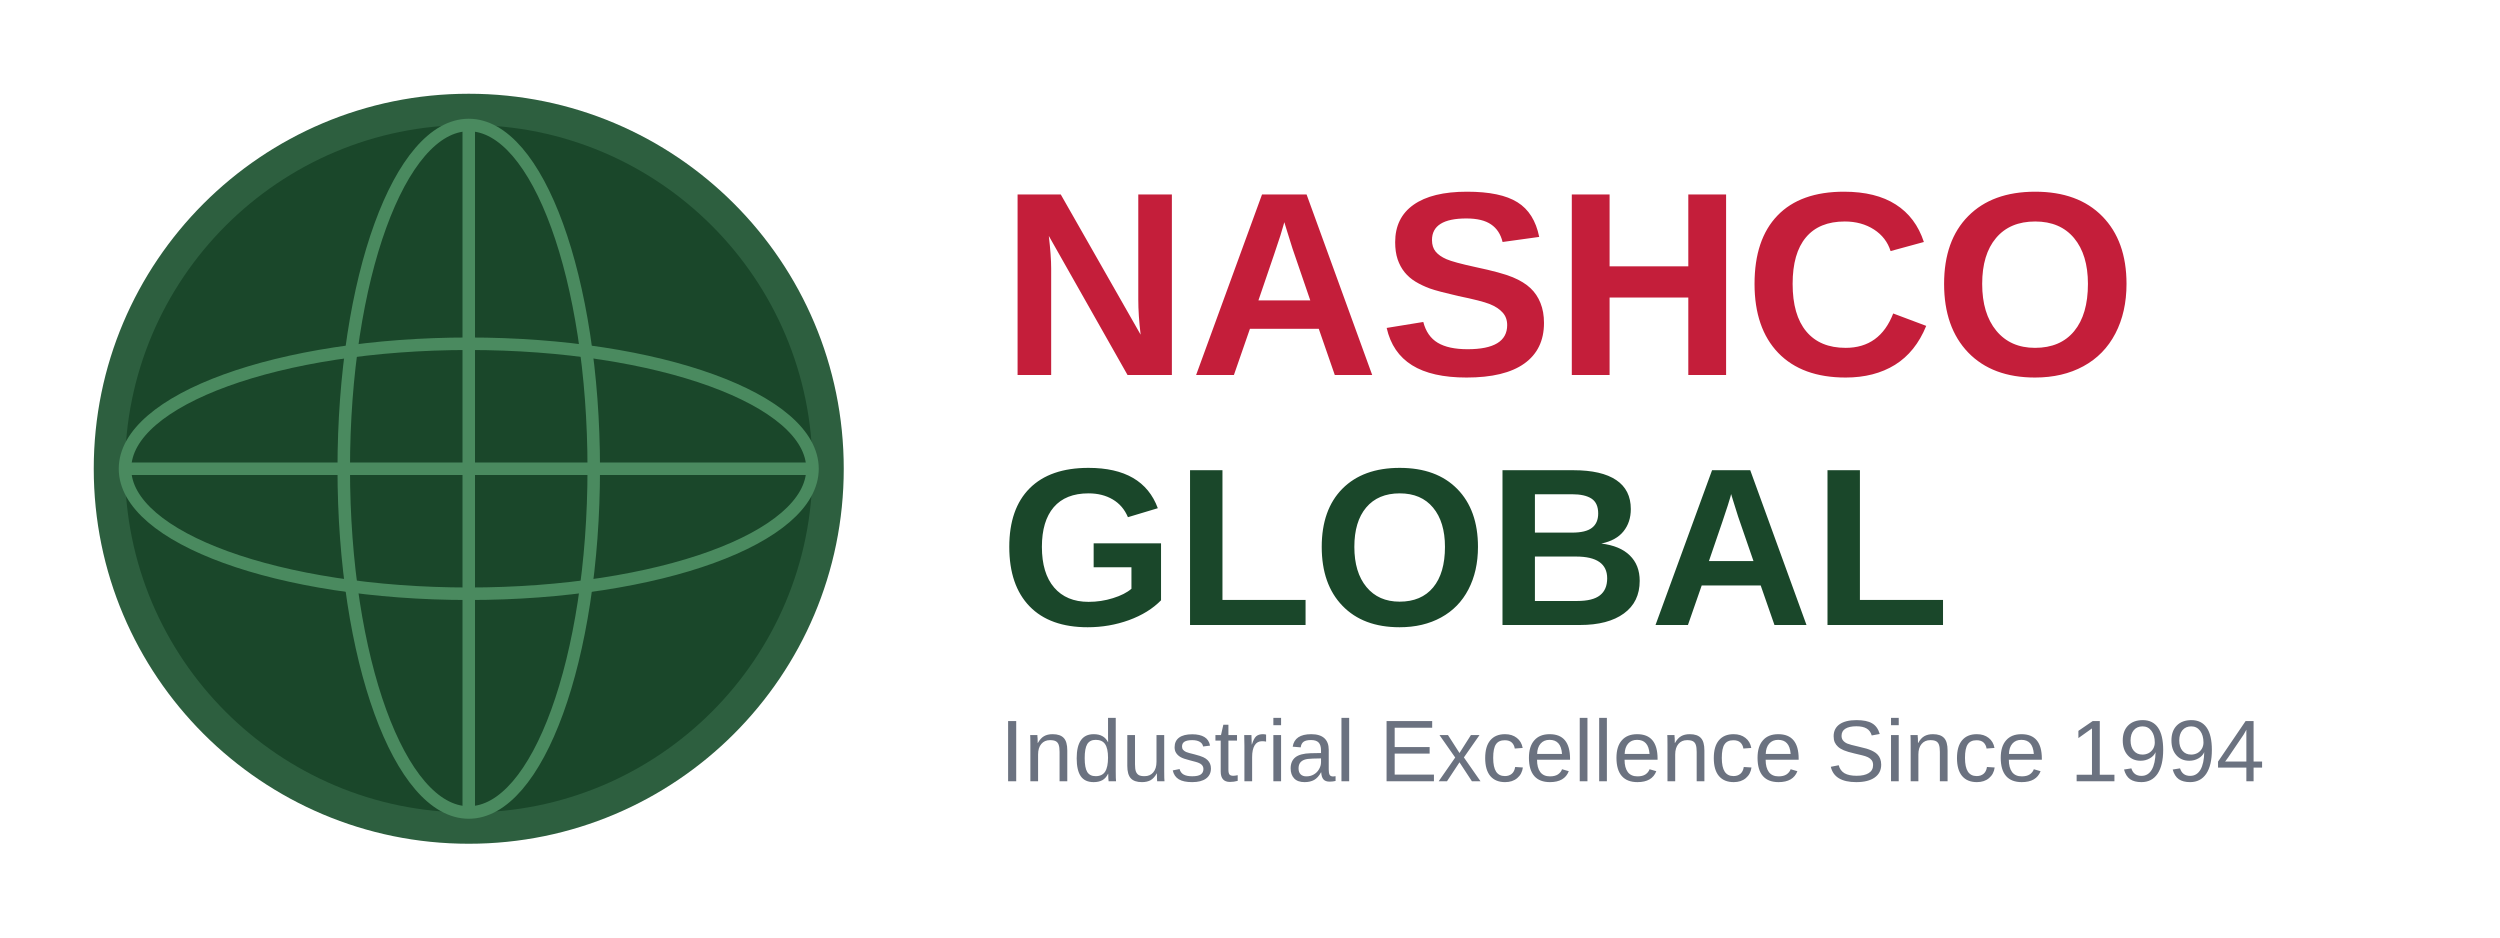
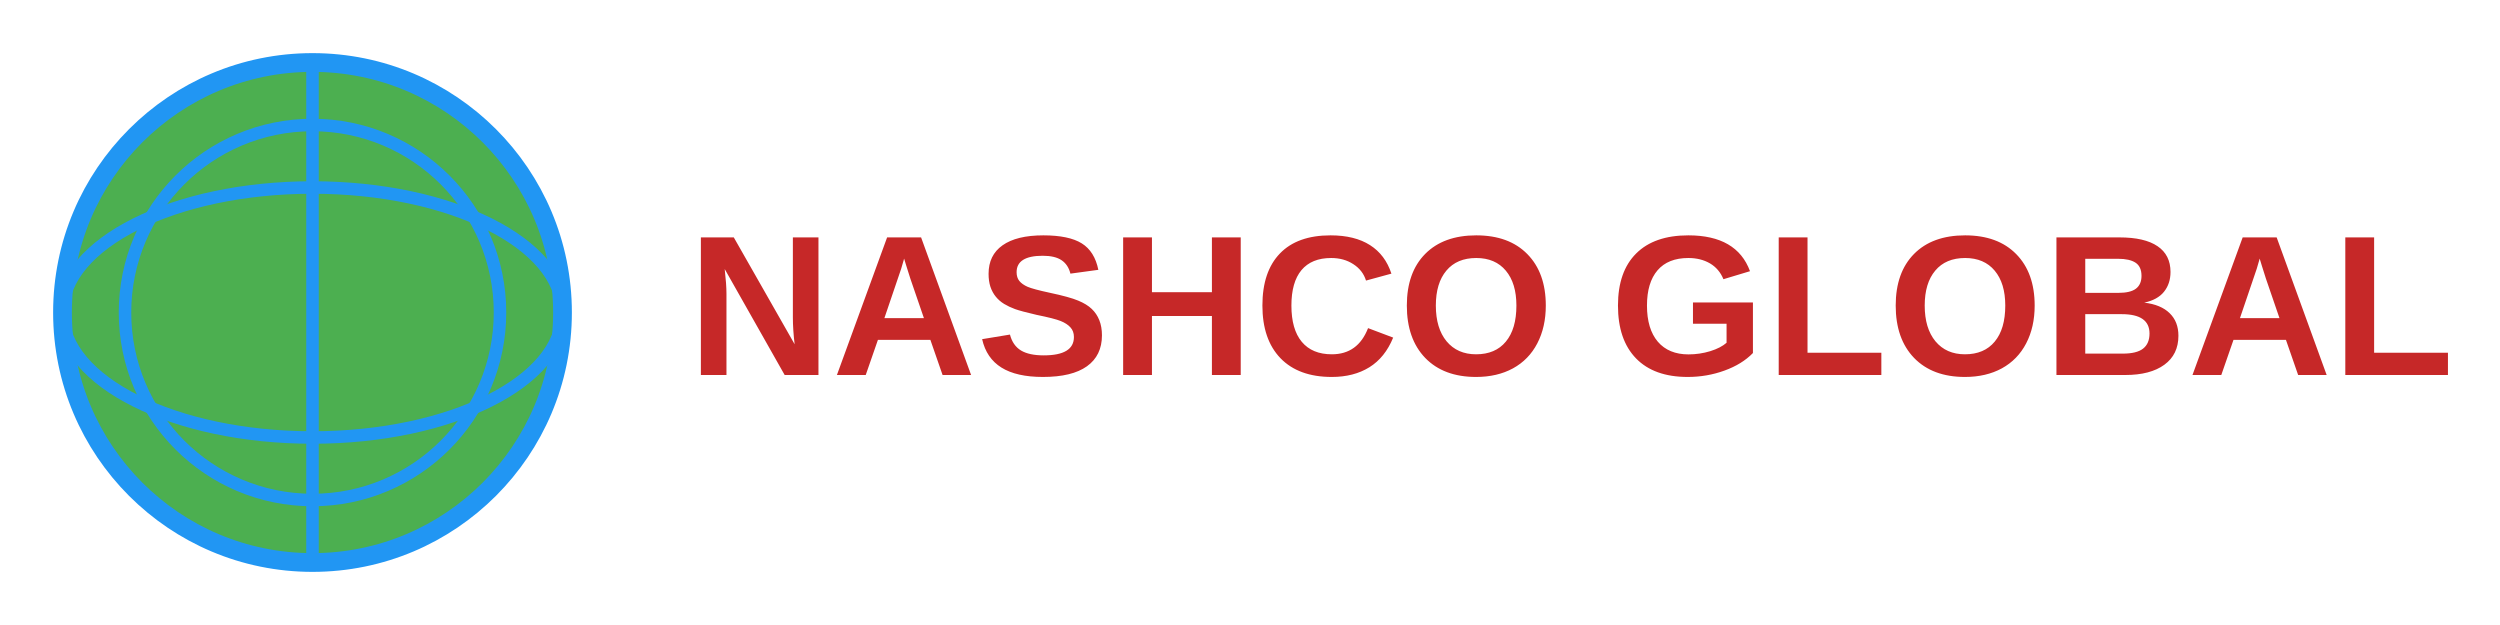
- <svg xmlns="http://www.w3.org/2000/svg" viewBox="0 0 400 150" width="400" height="150">
-   <circle cx="75" cy="75" r="60" fill="#2d5f3f" />
-   <circle cx="75" cy="75" r="55" fill="#1a472a" />
-   <ellipse cx="75" cy="75" rx="55" ry="20" fill="none" stroke="#4a8a5f" stroke-width="2" />
-   <ellipse cx="75" cy="75" rx="20" ry="55" fill="none" stroke="#4a8a5f" stroke-width="2" />
-   <line x1="75" y1="20" x2="75" y2="130" stroke="#4a8a5f" stroke-width="2" />
-   <line x1="20" y1="75" x2="130" y2="75" stroke="#4a8a5f" stroke-width="2" />
-   <text x="160" y="60" font-family="Arial, sans-serif" font-size="42" font-weight="bold" fill="#c41e3a">
-     NASHCO
-   </text>
-   <text x="160" y="100" font-family="Arial, sans-serif" font-size="36" font-weight="bold" fill="#1a472a">
-     GLOBAL
-   </text>
-   <text x="160" y="125" font-family="Arial, sans-serif" font-size="14" fill="#6b7280">
-     Industrial Excellence Since 1994
+ <svg xmlns="http://www.w3.org/2000/svg" width="400" height="100" viewBox="0 0 400 100">
+   <circle cx="50" cy="50" r="40" fill="#4CAF50" stroke="#2196F3" stroke-width="3" />
+   <circle cx="50" cy="50" r="30" fill="none" stroke="#2196F3" stroke-width="2" />
+   <line x1="50" y1="10" x2="50" y2="90" stroke="#2196F3" stroke-width="2" />
+   <ellipse cx="50" cy="50" rx="40" ry="20" fill="none" stroke="#2196F3" stroke-width="2" />
+   <text x="110" y="60" font-family="Arial, sans-serif" font-size="32" font-weight="bold" fill="#C62828">
+     NASHCO GLOBAL
  </text>
</svg>
